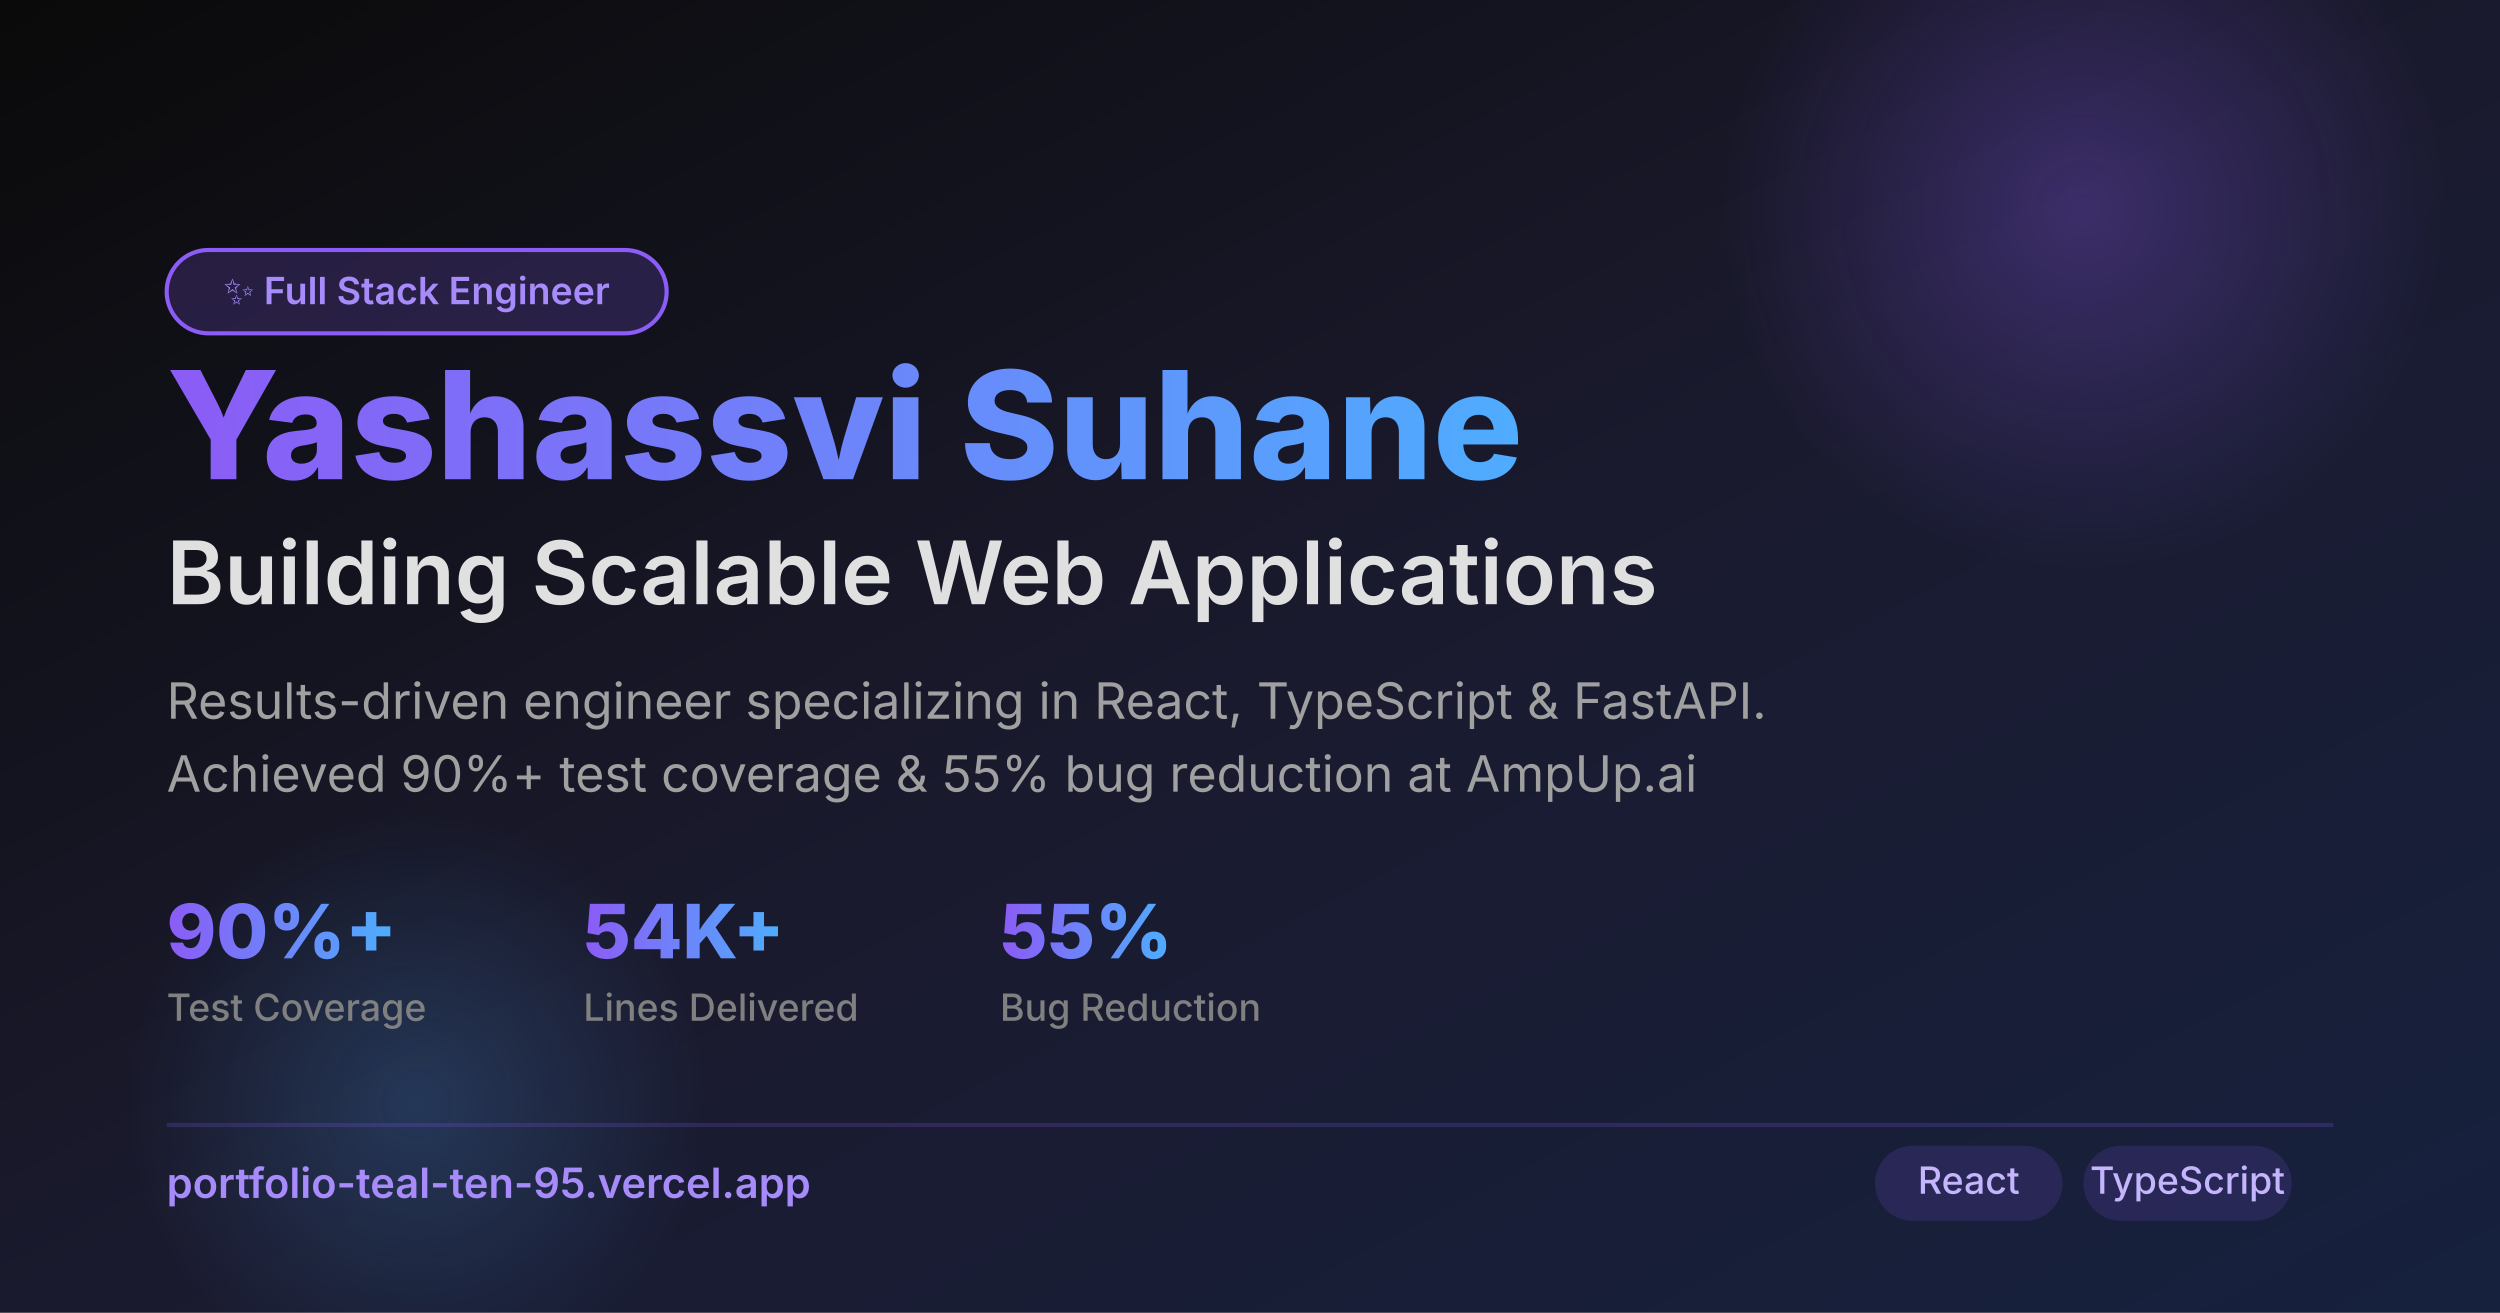
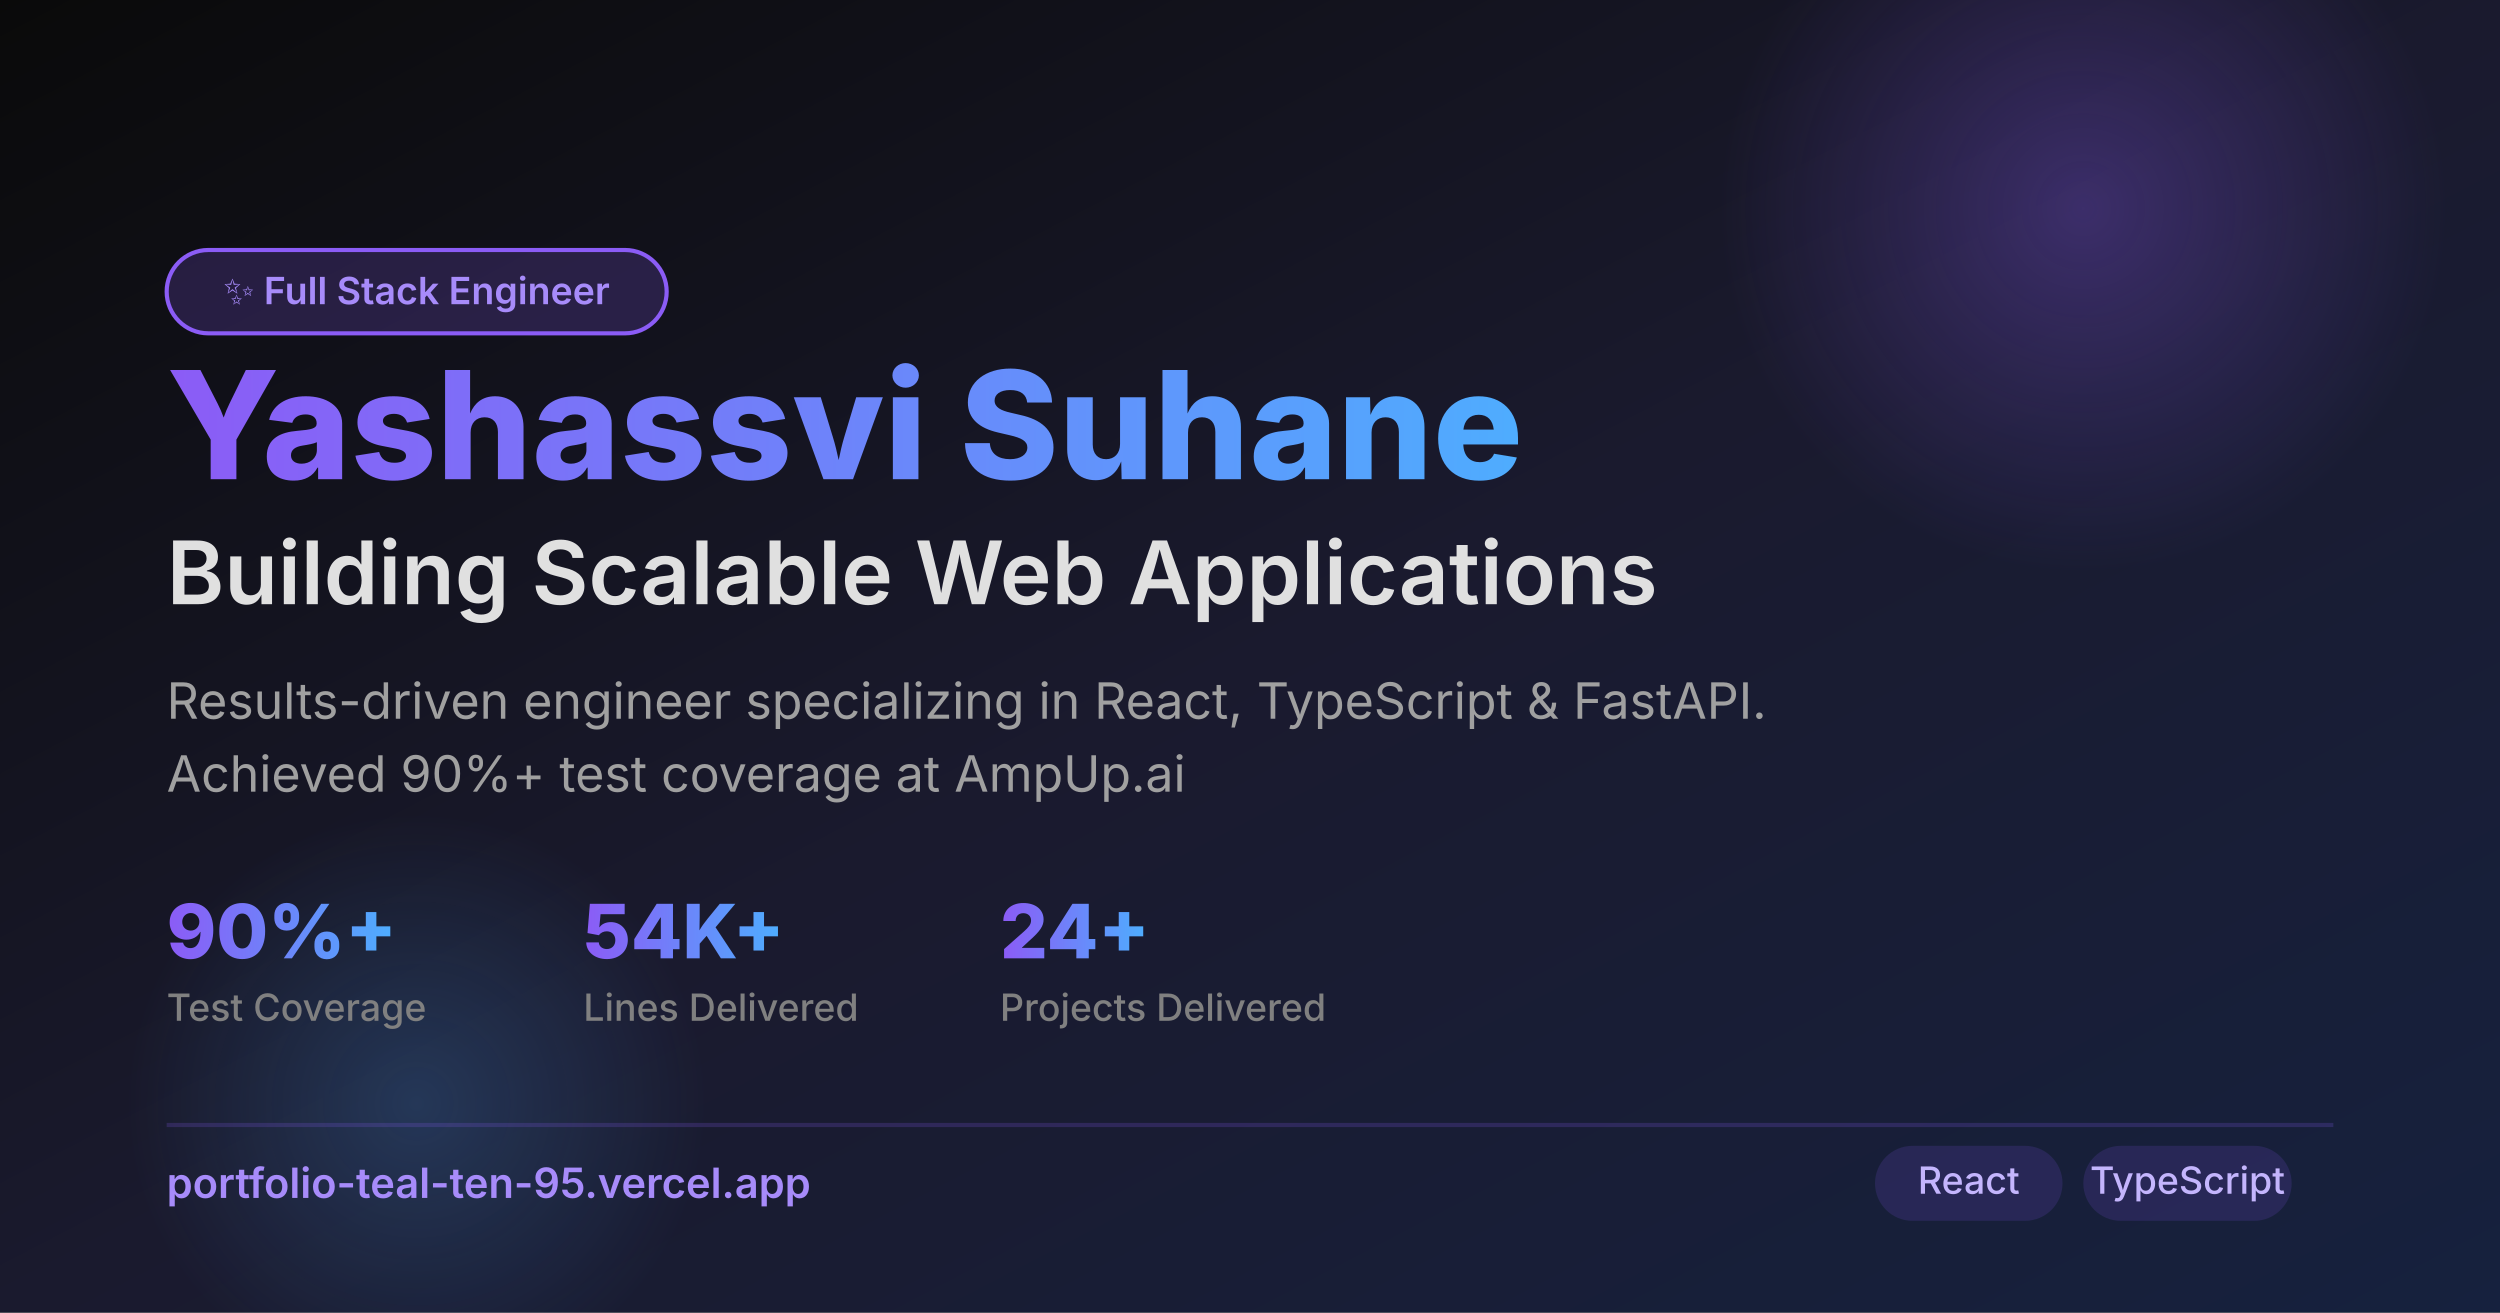
<svg xmlns="http://www.w3.org/2000/svg" width="1200" height="630" viewBox="0 0 1200 630" fill="none">
  <rect width="1200" height="630" fill="#0a0a0a" />
  <defs>
    <linearGradient id="bgGradient" x1="0%" y1="0%" x2="100%" y2="100%">
      <stop offset="0%" style="stop-color:#0a0a0a;stop-opacity:1" />
      <stop offset="50%" style="stop-color:#1a1a2e;stop-opacity:1" />
      <stop offset="100%" style="stop-color:#16213e;stop-opacity:1" />
    </linearGradient>
    <linearGradient id="textGradient" x1="0%" y1="0%" x2="100%" y2="0%">
      <stop offset="0%" style="stop-color:#8B5CF6;stop-opacity:1" />
      <stop offset="100%" style="stop-color:#4FACFE;stop-opacity:1" />
    </linearGradient>
    <radialGradient id="glow1" cx="50%" cy="50%" r="50%">
      <stop offset="0%" style="stop-color:#8B5CF6;stop-opacity:0.3" />
      <stop offset="70%" style="stop-color:#8B5CF6;stop-opacity:0" />
    </radialGradient>
    <radialGradient id="glow2" cx="50%" cy="50%" r="50%">
      <stop offset="0%" style="stop-color:#4FACFE;stop-opacity:0.2" />
      <stop offset="70%" style="stop-color:#4FACFE;stop-opacity:0" />
    </radialGradient>
  </defs>
  <rect width="1200" height="630" fill="url(#bgGradient)" />
  <circle cx="1000" cy="100" r="250" fill="url(#glow1)" />
  <circle cx="200" cy="530" r="200" fill="url(#glow2)" />
  <rect x="80" y="120" width="240" height="40" rx="20" fill="rgba(139, 92, 246, 0.2)" stroke="#8B5CF6" stroke-width="2" />
  <text x="200" y="146" font-family="Inter, -apple-system, sans-serif" font-size="18" font-weight="600" fill="#a78bfa" text-anchor="middle">✨ Full Stack Engineer</text>
  <text x="80" y="230" font-family="Inter, -apple-system, sans-serif" font-size="72" font-weight="800" fill="url(#textGradient)">Yashassvi Suhane</text>
  <text x="80" y="290" font-family="Inter, -apple-system, sans-serif" font-size="42" font-weight="600" fill="#e0e0e0">Building Scalable Web Applications</text>
  <text x="80" y="345" font-family="Inter, -apple-system, sans-serif" font-size="24" fill="#a0a0a0">Results-driven engineer specializing in React, TypeScript &amp; FastAPI.</text>
-   <text x="80" y="380" font-family="Inter, -apple-system, sans-serif" font-size="24" fill="#a0a0a0">Achieved 90%+ test coverage &amp; 55% bug reduction at AmpUp.ai</text>
+   <text x="80" y="380" font-family="Inter, -apple-system, sans-serif" font-size="24" fill="#a0a0a0">Achieved 90%+ test coverage at AmpUp.ai</text>
  <g id="stats">
    <g>
      <text x="80" y="460" font-family="Inter, -apple-system, sans-serif" font-size="36" font-weight="800" fill="url(#textGradient)">90%+</text>
      <text x="80" y="490" font-family="Inter, -apple-system, sans-serif" font-size="18" font-weight="500" fill="#808080">Test Coverage</text>
    </g>
    <g>
      <text x="280" y="460" font-family="Inter, -apple-system, sans-serif" font-size="36" font-weight="800" fill="url(#textGradient)">54K+</text>
      <text x="280" y="490" font-family="Inter, -apple-system, sans-serif" font-size="18" font-weight="500" fill="#808080">Lines Delivered</text>
    </g>
    <g>
-       <text x="480" y="460" font-family="Inter, -apple-system, sans-serif" font-size="36" font-weight="800" fill="url(#textGradient)">55%</text>
-       <text x="480" y="490" font-family="Inter, -apple-system, sans-serif" font-size="18" font-weight="500" fill="#808080">Bug Reduction</text>
+       <text x="480" y="460" font-family="Inter, -apple-system, sans-serif" font-size="36" font-weight="800" fill="url(#textGradient)">24+</text>
+       <text x="480" y="490" font-family="Inter, -apple-system, sans-serif" font-size="18" font-weight="500" fill="#808080">Projects Delivered</text>
    </g>
  </g>
  <line x1="80" y1="540" x2="1120" y2="540" stroke="rgba(139, 92, 246, 0.2)" stroke-width="2" />
  <text x="80" y="575" font-family="Inter, -apple-system, sans-serif" font-size="20" font-weight="600" fill="#a78bfa">portfolio-teal-ten-95.vercel.app</text>
  <g id="tech-stack">
    <rect x="900" y="550" width="90" height="36" rx="18" fill="rgba(139, 92, 246, 0.15)" />
    <text x="945" y="573" font-family="Inter, -apple-system, sans-serif" font-size="18" font-weight="500" fill="#c4b5fd" text-anchor="middle">React</text>
    <rect x="1000" y="550" width="100" height="36" rx="18" fill="rgba(139, 92, 246, 0.15)" />
    <text x="1050" y="573" font-family="Inter, -apple-system, sans-serif" font-size="18" font-weight="500" fill="#c4b5fd" text-anchor="middle">TypeScript</text>
  </g>
</svg>
